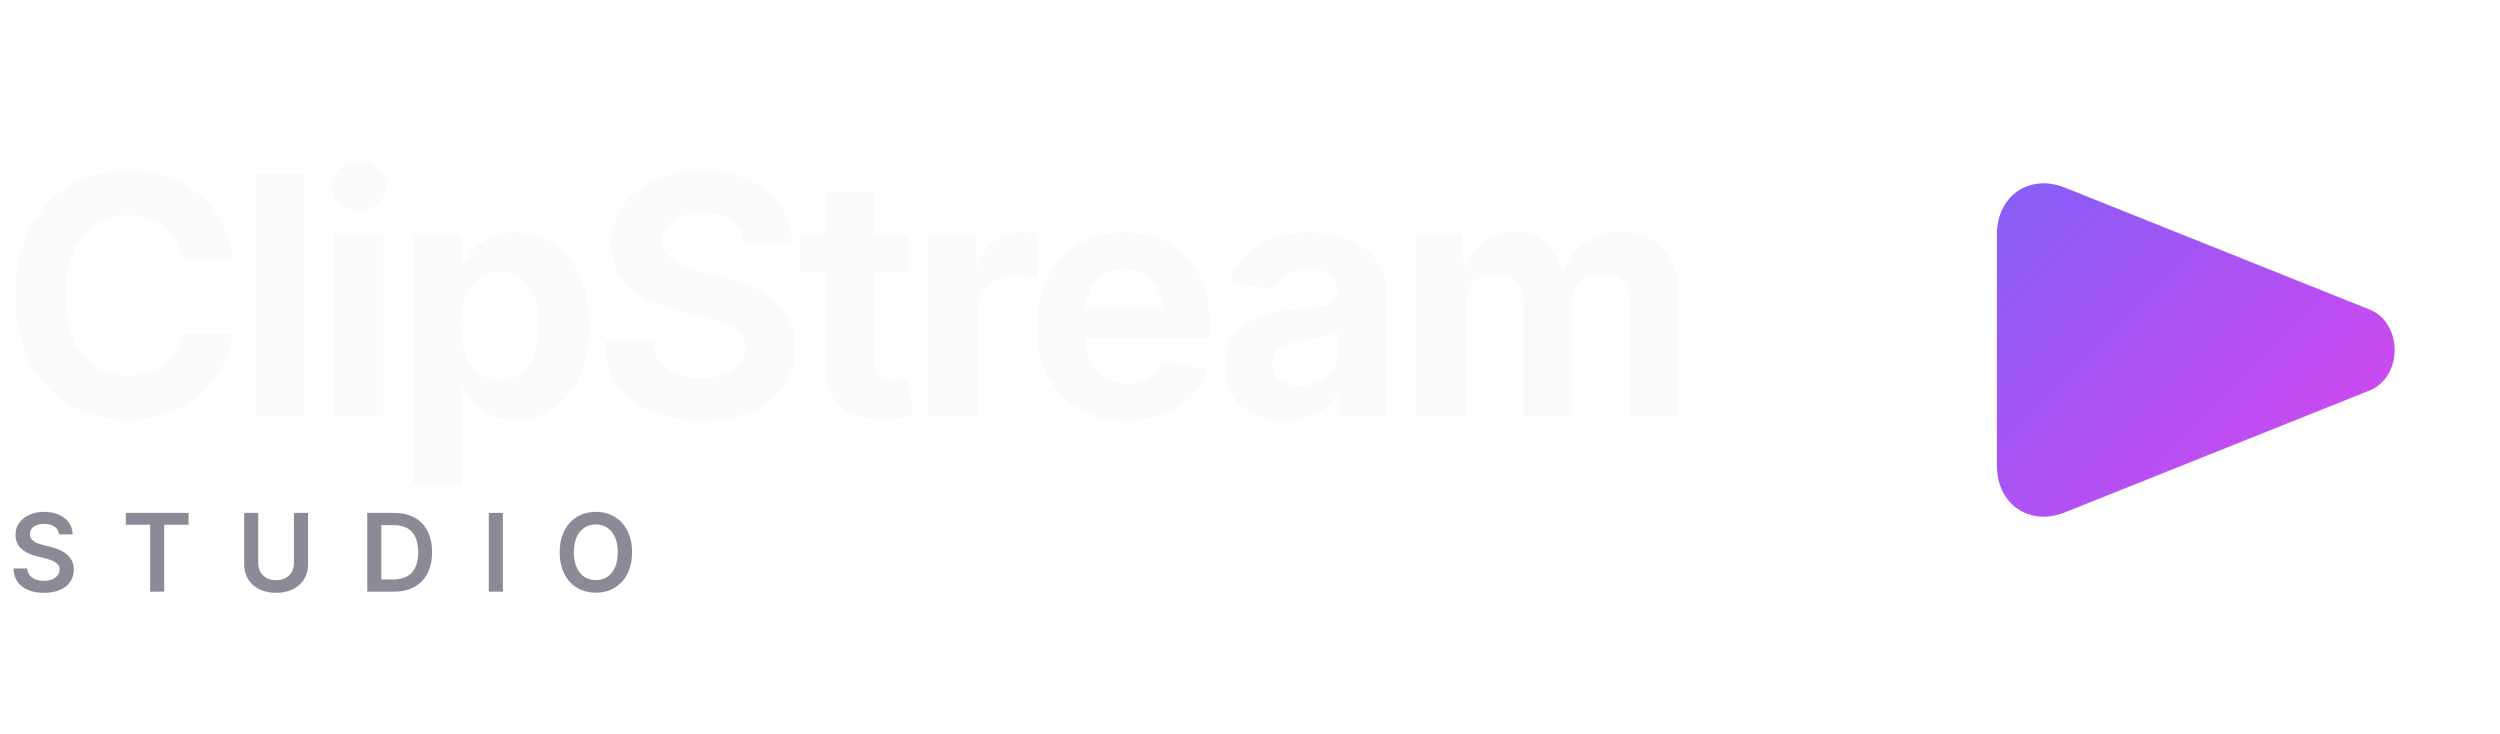
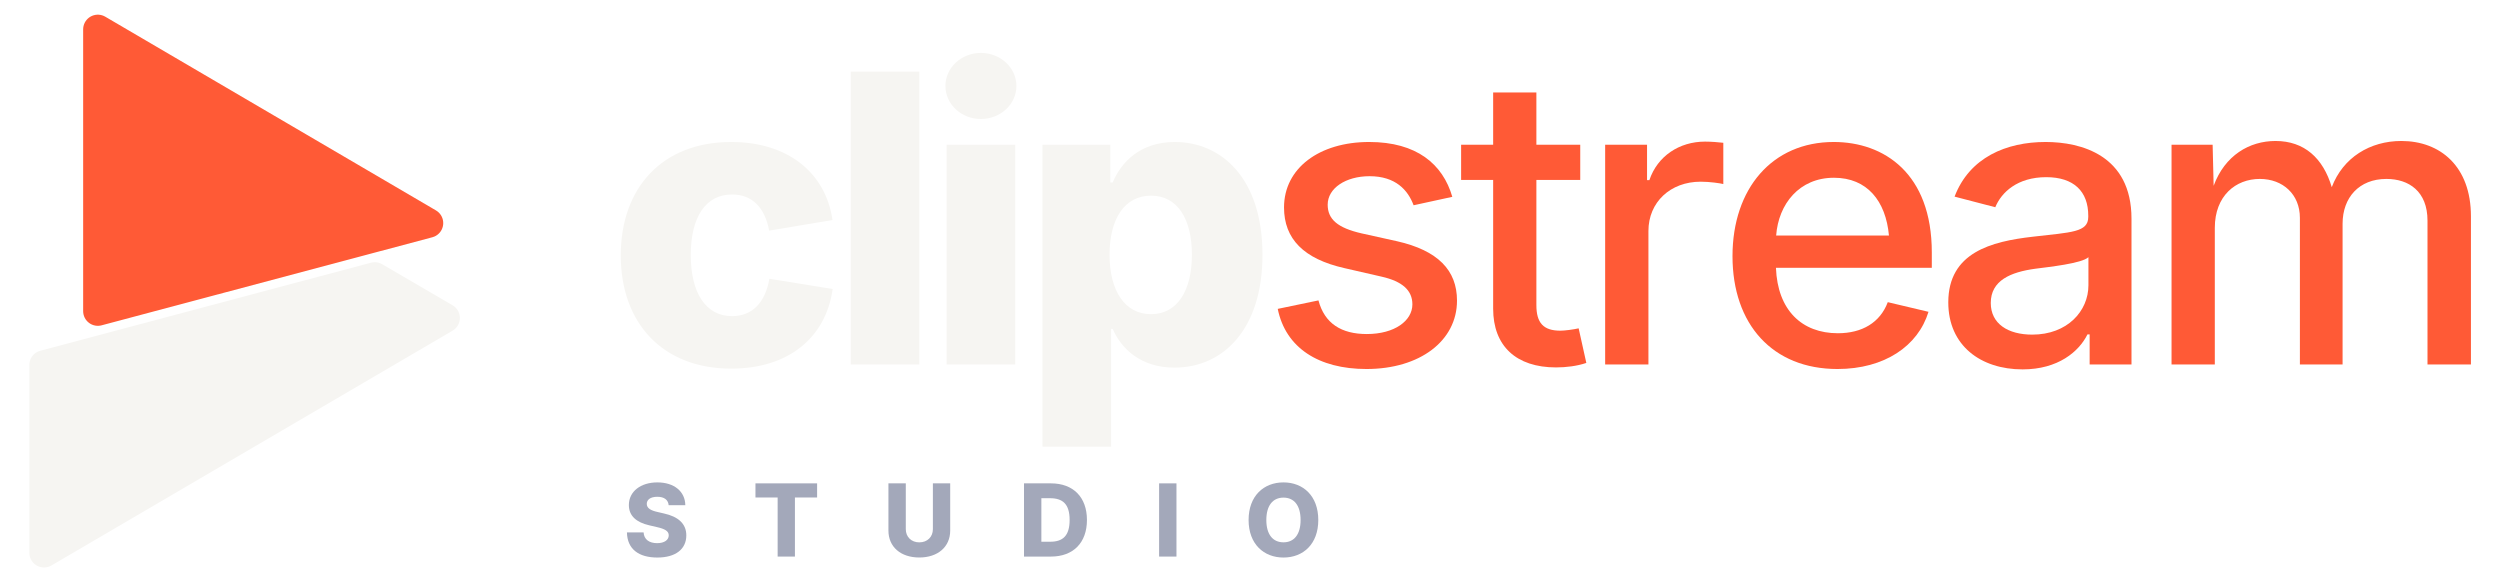
- <svg xmlns="http://www.w3.org/2000/svg" width="300" height="88" viewBox="0 0 300 88" role="img" aria-labelledby="cs-dark-title cs-dark-desc">
-   <defs>
-     <linearGradient id="cs-dark-play" x1="10" y1="8" x2="58" y2="56" gradientUnits="userSpaceOnUse">
-       <stop stop-color="#8b5cf6" />
-       <stop offset="1" stop-color="#d946ef" />
-     </linearGradient>
-   </defs>
-   <text x="0" y="50" font-family="'Segoe UI', Inter, system-ui, sans-serif" font-size="40" font-weight="700" letter-spacing="-1.4" fill="#fafafa">ClipStream</text>
-   <text x="1" y="71" font-family="'Segoe UI', Inter, system-ui, sans-serif" font-size="13" font-weight="600" letter-spacing="5.2" fill="#8b8b98">STUDIO</text>
-   <g transform="translate(238 16) scale(0.8125)">
-     <path d="M12 8C7 6 2 9 2 15V49C2 55 7 58 12 56L57 38C62 36 62 28 57 26L12 8Z" fill="url(#cs-dark-play)" />
-   </g>
+ <svg xmlns="http://www.w3.org/2000/svg" viewBox="0 0 596.19 140" width="596.19" height="140" role="img" aria-label="ClipStream Studio">
+   <polygon points="23.33,7 102.2,53.2 23.33,74.2" fill="#FF5A36" stroke="#FF5A36" stroke-width="7" stroke-linejoin="round" />
+   <polygon points="10.5,87.03 89.37,66.03 106.17,75.83 10.5,131.83" fill="#F6F5F2" stroke="#F6F5F2" stroke-width="7" stroke-linejoin="round" />
+   <path d="M174.39 87.91C187.89 87.91 196.93 80.64 198.57 68.92L183.48 66.48C182.49 72.16 179.4 75.39 174.57 75.39C168.29 75.39 164.73 69.81 164.73 60.81C164.73 51.77 168.29 46.38 174.57 46.38C179.4 46.38 182.4 49.52 183.43 55L198.53 52.47C196.89 41.08 187.74 33.86 174.39 33.86C157.98 33.86 148.04 44.73 148.04 60.91C148.04 77.03 157.98 87.91 174.39 87.91Z" fill="#F6F5F2" />
+   <path d="M219.24 17.08H202.88V86.92H219.24Z" fill="#F6F5F2" />
+   <path d="M225.75 86.92H242.1V34.52H225.75ZM233.9 28.38C238.59 28.38 242.39 24.86 242.39 20.5C242.39 16.14 238.59 12.62 233.9 12.62C229.26 12.62 225.46 16.14 225.46 20.5C225.46 24.86 229.26 28.38 233.9 28.38Z" fill="#F6F5F2" />
+   <path d="M248.61 106.52H264.97V78.44H265.35C267.41 83.17 272.05 87.67 280.07 87.67C291.69 87.67 301.07 78.53 301.07 60.77C301.07 42.39 291.18 33.86 280.16 33.86C271.82 33.86 267.32 38.78 265.35 43.52H264.78V34.52H248.61ZM274.49 74.92C268.25 74.92 264.6 69.34 264.6 60.77C264.6 52.09 268.25 46.66 274.49 46.66C280.82 46.66 284.24 52.23 284.24 60.77C284.24 69.3 280.77 74.92 274.49 74.92Z" fill="#F6F5F2" />
+   <path d="M325.86 88C338.65 88 347.46 81.25 347.46 71.69C347.46 64.42 342.87 59.73 333.17 57.53L324.73 55.66C318.96 54.34 316.62 52.28 316.62 48.81C316.62 44.88 320.93 42.02 326.61 42.02C332.79 42.02 335.75 45.3 337.11 48.95L346.34 46.94C344.09 39.16 337.86 33.86 326.51 33.86C314.65 33.86 306.21 40.09 306.21 49.47C306.21 56.97 310.9 61.75 320.65 63.95L329.46 65.97C334.43 67.09 336.82 69.25 336.82 72.58C336.82 76.47 332.61 79.66 325.95 79.66C319.86 79.66 315.87 77.12 314.42 71.64L304.71 73.66C306.59 82.94 314.46 88 325.86 88Z" fill="#FF5A36" />
+   <path d="M376.85 34.52H366.39V22.05H356.08V34.52H348.44V42.91H356.08V73.61C356.08 82.52 361.57 87.62 371.08 87.62C373.47 87.62 376.1 87.3 378.3 86.55L376.47 78.3C375.21 78.58 373.19 78.86 372.11 78.86C368.04 78.86 366.39 76.98 366.39 72.77V42.91H376.85Z" fill="#FF5A36" />
+   <path d="M382.79 86.92H393.11V55.09C393.11 48.2 398.36 43.33 405.57 43.33C407.73 43.33 410.22 43.7 410.97 43.89V34.05C409.89 33.91 407.92 33.77 406.61 33.77C400.47 33.77 395.26 37.23 393.34 42.95H392.78V34.52H382.79Z" fill="#FF5A36" />
+   <path d="M438.19 88C449.4 88 457.41 82.52 459.9 74.36L450.19 72.06C448.36 76.94 444.05 79.47 438.29 79.47C429.71 79.47 423.9 73.98 423.52 63.86H460.69V60.2C460.69 41.31 449.25 33.86 437.3 33.86C422.63 33.86 413.16 44.97 413.16 61.09C413.16 77.36 422.72 88 438.19 88ZM423.57 56.17C424.13 48.62 429.1 42.39 437.35 42.39C445.27 42.39 449.72 47.92 450.47 56.17Z" fill="#FF5A36" />
+   <path d="M482.34 88.09C490.83 88.09 495.79 83.83 497.81 79.75H498.33V86.92H508.31V52.14C508.31 37 496.26 33.86 487.83 33.86C478.5 33.86 469.68 37.52 466.12 46.89L475.83 49.42C477.28 45.86 481.12 42.25 487.97 42.25C494.53 42.25 498 45.62 498 51.44V51.72C498 55.42 494.01 55.38 484.78 56.45C474.89 57.58 464.62 60.2 464.62 72.11C464.62 82.42 472.36 88.09 482.34 88.09ZM484.64 79.8C478.87 79.8 474.75 77.22 474.75 72.25C474.75 66.86 479.53 64.89 485.34 64.09C488.53 63.67 496.5 62.83 498.04 61.33V68.03C498.04 74.17 493.03 79.8 484.64 79.8Z" fill="#FF5A36" />
+   <path d="M517.86 86.92H528.18V54.34C528.18 46.7 533.15 42.67 538.91 42.67C544.44 42.67 548.47 46.38 548.47 51.95V86.92H558.65V53.36C558.65 47.12 562.58 42.67 569.1 42.67C574.44 42.67 578.9 45.62 578.9 52.61V86.92H589.26V51.58C589.26 39.67 581.94 33.62 572.66 33.62C565.21 33.62 558.74 37.56 556.07 44.64C554.01 37.7 549.51 33.62 542.66 33.62C536.43 33.62 530.57 37.05 527.9 44.31L527.66 34.52H517.86Z" fill="#FF5A36" />
+   <path d="M156.76 132.96C161.09 132.96 163.67 130.98 163.67 127.67C163.67 124.88 161.71 123.19 158.33 122.45L156.82 122.1C155.26 121.75 154.24 121.23 154.24 120.16C154.24 119.18 155.1 118.47 156.75 118.47C158.42 118.47 159.34 119.21 159.46 120.47H163.43C163.39 117.24 160.81 115.04 156.76 115.04C152.8 115.04 149.97 117.2 149.97 120.44C149.97 123.06 151.8 124.57 154.81 125.27L156.66 125.7C158.57 126.13 159.48 126.66 159.48 127.66C159.48 128.77 158.43 129.53 156.72 129.53C154.83 129.53 153.58 128.66 153.48 126.96H149.51C149.58 131 152.39 132.96 156.76 132.96Z" fill="#A3A8BA" />
+   <path d="M180.16 118.64H185.45V132.73H189.57V118.64H194.86V115.27H180.16Z" fill="#A3A8BA" />
+   <path d="M219.23 132.95C223.63 132.95 226.6 130.43 226.6 126.53V115.27H222.47V126.19C222.47 128.03 221.16 129.34 219.23 129.34C217.32 129.34 216.01 128.03 216.01 126.19V115.27H211.87V126.53C211.87 130.43 214.81 132.95 219.23 132.95Z" fill="#A3A8BA" />
+   <path d="M250.62 132.73C255.93 132.73 259.21 129.45 259.21 124C259.21 118.55 255.93 115.27 250.62 115.27H244.2V132.73ZM248.34 129.19V118.81H250.39C253.45 118.81 255.08 120.21 255.08 124C255.08 127.79 253.45 129.19 250.45 129.19Z" fill="#A3A8BA" />
+   <path d="M280.56 115.27H276.42V132.73H280.56Z" fill="#A3A8BA" />
+   <path d="M306.08 132.96C310.76 132.96 314.38 129.77 314.38 124.01C314.38 118.25 310.76 115.04 306.08 115.04C301.38 115.04 297.76 118.25 297.76 124.01C297.76 129.74 301.38 132.96 306.08 132.96ZM306.08 129.33C303.54 129.33 301.99 127.46 301.99 124.01C301.99 120.55 303.54 118.67 306.08 118.67C308.61 118.67 310.16 120.54 310.16 124.01C310.16 127.46 308.61 129.33 306.08 129.33Z" fill="#A3A8BA" />
</svg>
